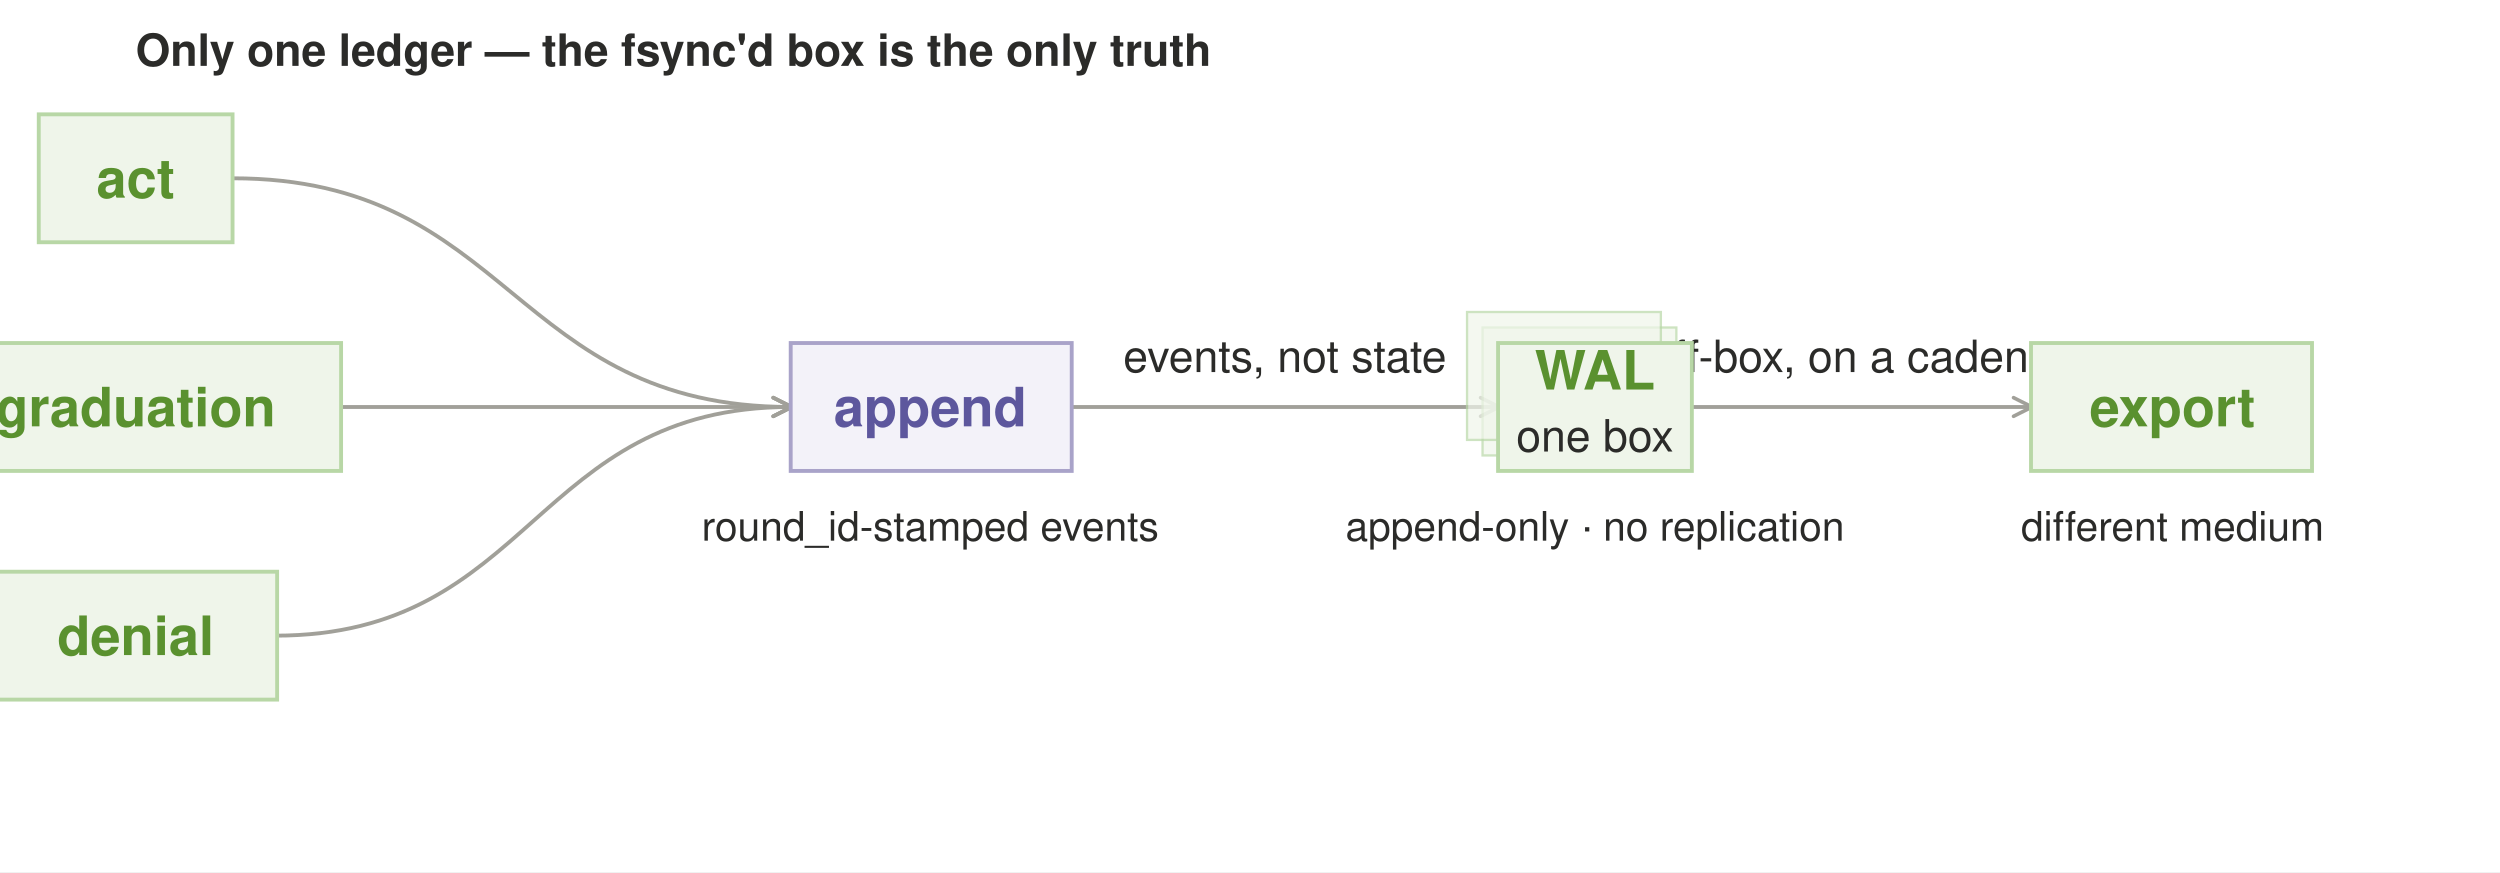
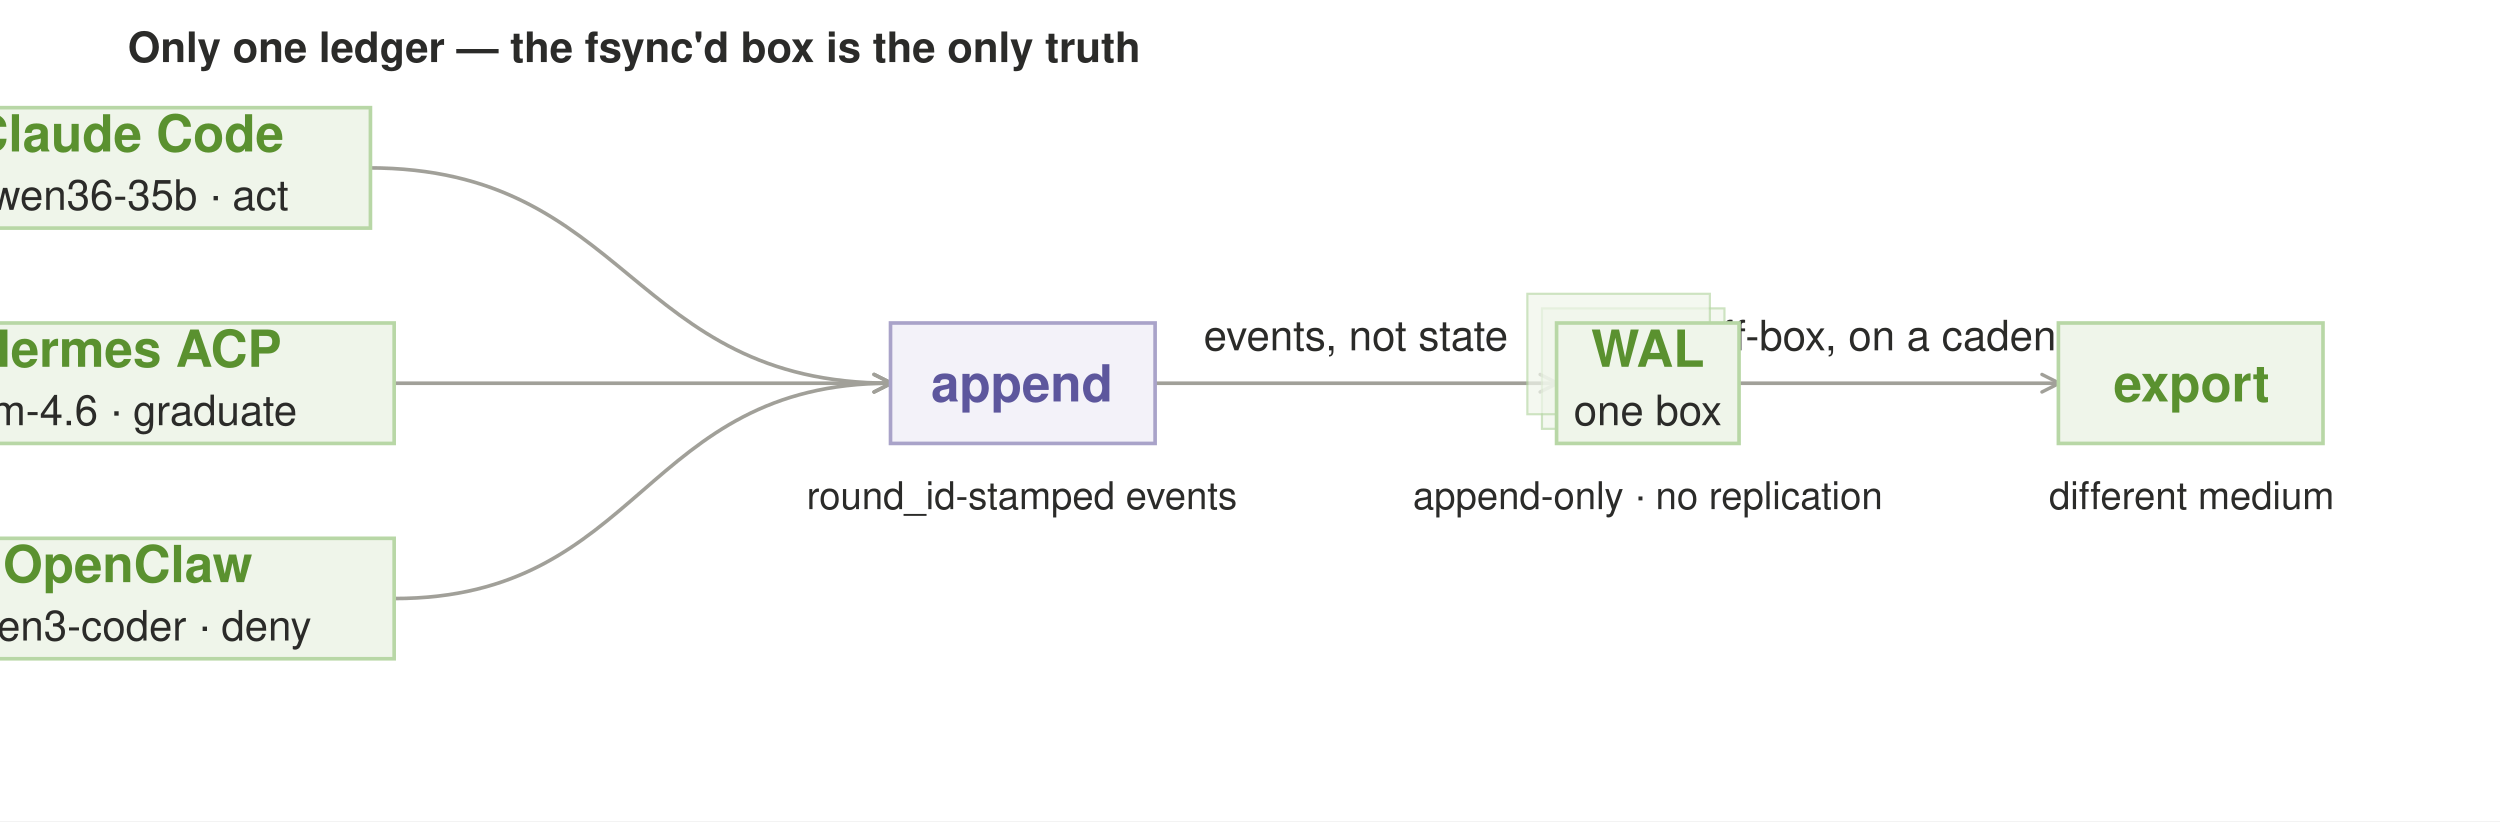
- <svg xmlns="http://www.w3.org/2000/svg" viewBox="0 0 1290 450" font-family="Avenir Next, Nunito, Segoe UI, Helvetica, Arial, sans-serif">
+ <svg xmlns="http://www.w3.org/2000/svg" viewBox="0 0 1370 450" font-family="Avenir Next, Nunito, Segoe UI, Helvetica, Arial, sans-serif">
  <defs>
    <marker id="ha" markerWidth="13.3" markerHeight="13.3" refX="11" refY="7.0" orient="auto" markerUnits="userSpaceOnUse">
      <path d="M2 2.2 L11.5 7.0 L2 11.8" fill="none" stroke="#a1a099" stroke-width="1.9" stroke-linecap="round" stroke-linejoin="round" />
    </marker>
    <marker id="Ha" markerWidth="18.1" markerHeight="18.1" refX="15" refY="9.5" orient="auto" markerUnits="userSpaceOnUse">
      <path d="M2 3.0 L15.6 9.5 L2 16.0" fill="none" stroke="#a1a099" stroke-width="3.0" stroke-linecap="round" stroke-linejoin="round" />
    </marker>
    <marker id="hg" markerWidth="13.3" markerHeight="13.3" refX="11" refY="7.0" orient="auto" markerUnits="userSpaceOnUse">
      <path d="M2 2.2 L11.5 7.0 L2 11.8" fill="none" stroke="#5a912f" stroke-width="1.9" stroke-linecap="round" stroke-linejoin="round" />
    </marker>
    <marker id="Hg" markerWidth="18.1" markerHeight="18.1" refX="15" refY="9.5" orient="auto" markerUnits="userSpaceOnUse">
      <path d="M2 3.0 L15.6 9.5 L2 16.0" fill="none" stroke="#5a912f" stroke-width="3.0" stroke-linecap="round" stroke-linejoin="round" />
    </marker>
    <marker id="hp" markerWidth="13.3" markerHeight="13.3" refX="11" refY="7.0" orient="auto" markerUnits="userSpaceOnUse">
      <path d="M2 2.2 L11.5 7.0 L2 11.8" fill="none" stroke="#5d579d" stroke-width="1.9" stroke-linecap="round" stroke-linejoin="round" />
    </marker>
    <marker id="Hp" markerWidth="18.1" markerHeight="18.1" refX="15" refY="9.5" orient="auto" markerUnits="userSpaceOnUse">
      <path d="M2 3.0 L15.6 9.5 L2 16.0" fill="none" stroke="#5d579d" stroke-width="3.0" stroke-linecap="round" stroke-linejoin="round" />
    </marker>
    <marker id="hc" markerWidth="13.3" markerHeight="13.3" refX="11" refY="7.0" orient="auto" markerUnits="userSpaceOnUse">
      <path d="M2 2.2 L11.5 7.0 L2 11.8" fill="none" stroke="#ad5130" stroke-width="1.9" stroke-linecap="round" stroke-linejoin="round" />
    </marker>
    <marker id="Hc" markerWidth="18.1" markerHeight="18.1" refX="15" refY="9.5" orient="auto" markerUnits="userSpaceOnUse">
      <path d="M2 3.0 L15.6 9.5 L2 16.0" fill="none" stroke="#ad5130" stroke-width="3.0" stroke-linecap="round" stroke-linejoin="round" />
    </marker>
    <marker id="hk" markerWidth="13.3" markerHeight="13.3" refX="11" refY="7.0" orient="auto" markerUnits="userSpaceOnUse">
      <path d="M2 2.2 L11.5 7.0 L2 11.8" fill="none" stroke="#2b2b29" stroke-width="1.9" stroke-linecap="round" stroke-linejoin="round" />
    </marker>
    <marker id="Hk" markerWidth="18.1" markerHeight="18.1" refX="15" refY="9.5" orient="auto" markerUnits="userSpaceOnUse">
      <path d="M2 3.0 L15.6 9.5 L2 16.0" fill="none" stroke="#2b2b29" stroke-width="3.0" stroke-linecap="round" stroke-linejoin="round" />
    </marker>
  </defs>
-   <rect width="1290" height="450" fill="#fff" />
+   <rect width="1370" height="450" fill="#fff" />
  <text x="70" y="34" text-anchor="start" fill="#2b2b29" font-size="23" font-weight="700">Only one ledger — the fsync'd box is the only truth</text>
-   <text x="663" y="192" text-anchor="middle" fill="#2b2b29" font-size="23">events, not state</text>
-   <text x="961" y="192" text-anchor="middle" fill="#2b2b29" font-size="23">off-box, on a cadence</text>
-   <path d="M 120 92 C 264 92, 264 210, 408 210" fill="none" stroke="#a1a099" stroke-width="2" marker-end="url(#ha)" />
-   <path d="M 176 210 C 292 210, 292 210, 408 210" fill="none" stroke="#a1a099" stroke-width="2" marker-end="url(#ha)" />
-   <path d="M 142 328 C 275 328, 275 210, 408 210" fill="none" stroke="#a1a099" stroke-width="2" marker-end="url(#ha)" />
-   <path d="M 552 210 C 663 210, 663 210, 773 210" fill="none" stroke="#a1a099" stroke-width="2" marker-end="url(#ha)" />
-   <path d="M 873 210 C 961 210, 961 210, 1048 210" fill="none" stroke="#a1a099" stroke-width="2" marker-end="url(#ha)" />
-   <rect x="20" y="59" width="100" height="66" rx="0" fill="#eff5ea" stroke="#b8d7a6" stroke-width="2" />
-   <text x="70" y="102" text-anchor="middle" fill="#5a912f" font-size="28" font-weight="600">act</text>
-   <rect x="-36" y="177" width="212" height="66" rx="0" fill="#eff5ea" stroke="#b8d7a6" stroke-width="2" />
-   <text x="70" y="220" text-anchor="middle" fill="#5a912f" font-size="28" font-weight="600">graduation</text>
-   <rect x="-2" y="295" width="145" height="66" rx="0" fill="#eff5ea" stroke="#b8d7a6" stroke-width="2" />
-   <text x="70" y="338" text-anchor="middle" fill="#5a912f" font-size="28" font-weight="600">denial</text>
-   <rect x="408" y="177" width="145" height="66" rx="0" fill="#f3f2f9" stroke="#a9a3c9" stroke-width="2" />
-   <text x="480" y="220" text-anchor="middle" fill="#5d579d" font-size="28" font-weight="600">append</text>
-   <text x="480" y="279" text-anchor="middle" fill="#2b2b29" font-size="21">round_id-stamped events</text>
-   <rect x="765" y="169" width="100" height="66" rx="0" fill="#eff5ea" stroke="#b8d7a6" stroke-width="1.2" opacity="0.7" />
-   <rect x="757" y="161" width="100" height="66" rx="0" fill="#eff5ea" stroke="#b8d7a6" stroke-width="1.2" opacity="0.7" />
-   <rect x="773" y="177" width="100" height="66" rx="0" fill="#eff5ea" stroke="#b8d7a6" stroke-width="2" />
-   <text x="823" y="201" text-anchor="middle" fill="#5a912f" font-size="28" font-weight="600">WAL</text>
-   <text x="823" y="233" text-anchor="middle" fill="#2b2b29" font-size="23">one box</text>
-   <text x="823" y="279" text-anchor="middle" fill="#2b2b29" font-size="21">append-only · no replication</text>
-   <rect x="1048" y="177" width="145" height="66" rx="0" fill="#eff5ea" stroke="#b8d7a6" stroke-width="2" />
-   <text x="1121" y="220" text-anchor="middle" fill="#5a912f" font-size="28" font-weight="600">export</text>
-   <text x="1121" y="279" text-anchor="middle" fill="#2b2b29" font-size="21">different medium</text>
+   <text x="743" y="192" text-anchor="middle" fill="#2b2b29" font-size="23">events, not state</text>
+   <text x="1041" y="192" text-anchor="middle" fill="#2b2b29" font-size="23">off-box, on a cadence</text>
+   <path d="M 202 92 C 345 92, 345 210, 488 210" fill="none" stroke="#a1a099" stroke-width="2" marker-end="url(#ha)" />
+   <path d="M 216 210 C 352 210, 352 210, 488 210" fill="none" stroke="#a1a099" stroke-width="2" marker-end="url(#ha)" />
+   <path d="M 216 328 C 352 328, 352 210, 488 210" fill="none" stroke="#a1a099" stroke-width="2" marker-end="url(#ha)" />
+   <path d="M 632 210 C 743 210, 743 210, 853 210" fill="none" stroke="#a1a099" stroke-width="2" marker-end="url(#ha)" />
+   <path d="M 953 210 C 1041 210, 1041 210, 1128 210" fill="none" stroke="#a1a099" stroke-width="2" marker-end="url(#ha)" />
+   <rect x="-62" y="59" width="265" height="66" rx="0" fill="#eff5ea" stroke="#b8d7a6" stroke-width="2" />
+   <text x="70" y="83" text-anchor="middle" fill="#5a912f" font-size="28" font-weight="600">Claude Code</text>
+   <text x="70" y="115" text-anchor="middle" fill="#2b2b29" font-size="23">qwen36-35b · act</text>
+   <rect x="-76" y="177" width="292" height="66" rx="0" fill="#eff5ea" stroke="#b8d7a6" stroke-width="2" />
+   <text x="70" y="201" text-anchor="middle" fill="#5a912f" font-size="28" font-weight="600">Hermes ACP</text>
+   <text x="70" y="233" text-anchor="middle" fill="#2b2b29" font-size="23">glm-4.6 · graduate</text>
+   <rect x="-76" y="295" width="292" height="66" rx="0" fill="#eff5ea" stroke="#b8d7a6" stroke-width="2" />
+   <text x="70" y="319" text-anchor="middle" fill="#5a912f" font-size="28" font-weight="600">OpenClaw</text>
+   <text x="70" y="351" text-anchor="middle" fill="#2b2b29" font-size="23">qwen3-coder · deny</text>
+   <rect x="488" y="177" width="145" height="66" rx="0" fill="#f3f2f9" stroke="#a9a3c9" stroke-width="2" />
+   <text x="560" y="220" text-anchor="middle" fill="#5d579d" font-size="28" font-weight="600">append</text>
+   <text x="560" y="279" text-anchor="middle" fill="#2b2b29" font-size="21">round_id-stamped events</text>
+   <rect x="845" y="169" width="100" height="66" rx="0" fill="#eff5ea" stroke="#b8d7a6" stroke-width="1.2" opacity="0.7" />
+   <rect x="837" y="161" width="100" height="66" rx="0" fill="#eff5ea" stroke="#b8d7a6" stroke-width="1.2" opacity="0.7" />
+   <rect x="853" y="177" width="100" height="66" rx="0" fill="#eff5ea" stroke="#b8d7a6" stroke-width="2" />
+   <text x="903" y="201" text-anchor="middle" fill="#5a912f" font-size="28" font-weight="600">WAL</text>
+   <text x="903" y="233" text-anchor="middle" fill="#2b2b29" font-size="23">one box</text>
+   <text x="903" y="279" text-anchor="middle" fill="#2b2b29" font-size="21">append-only · no replication</text>
+   <rect x="1128" y="177" width="145" height="66" rx="0" fill="#eff5ea" stroke="#b8d7a6" stroke-width="2" />
+   <text x="1201" y="220" text-anchor="middle" fill="#5a912f" font-size="28" font-weight="600">export</text>
+   <text x="1201" y="279" text-anchor="middle" fill="#2b2b29" font-size="21">different medium</text>
</svg>
